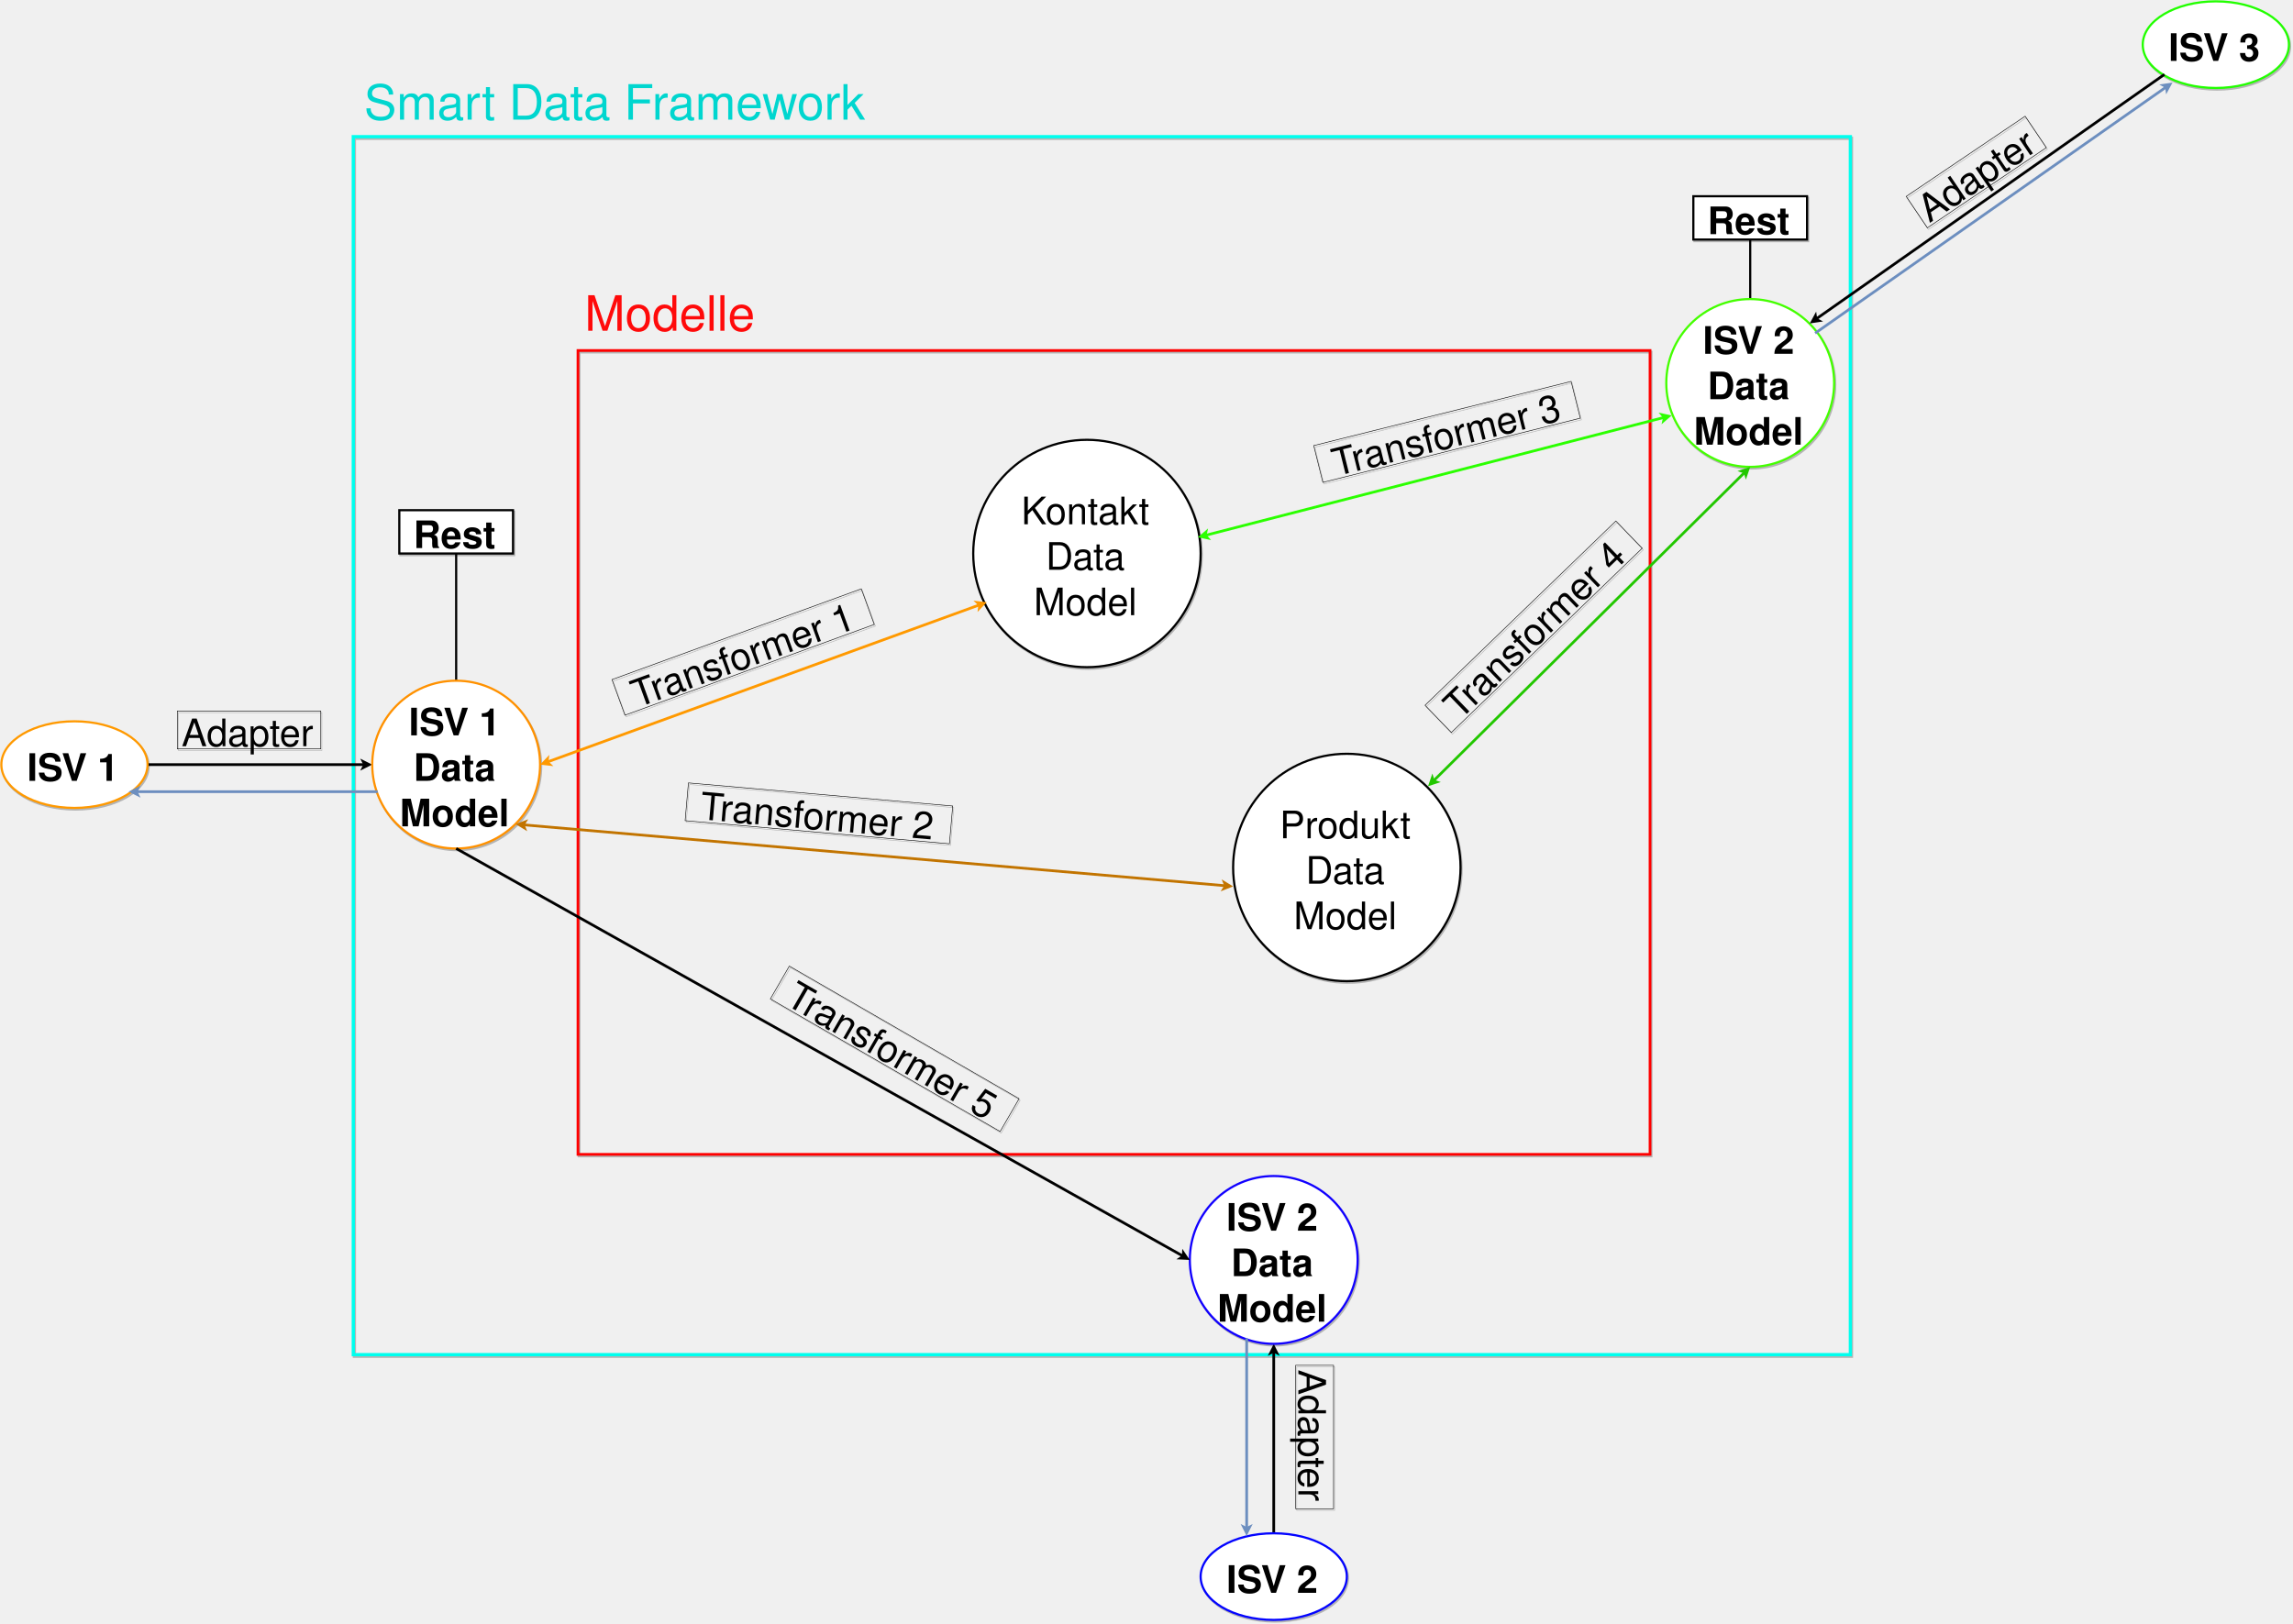
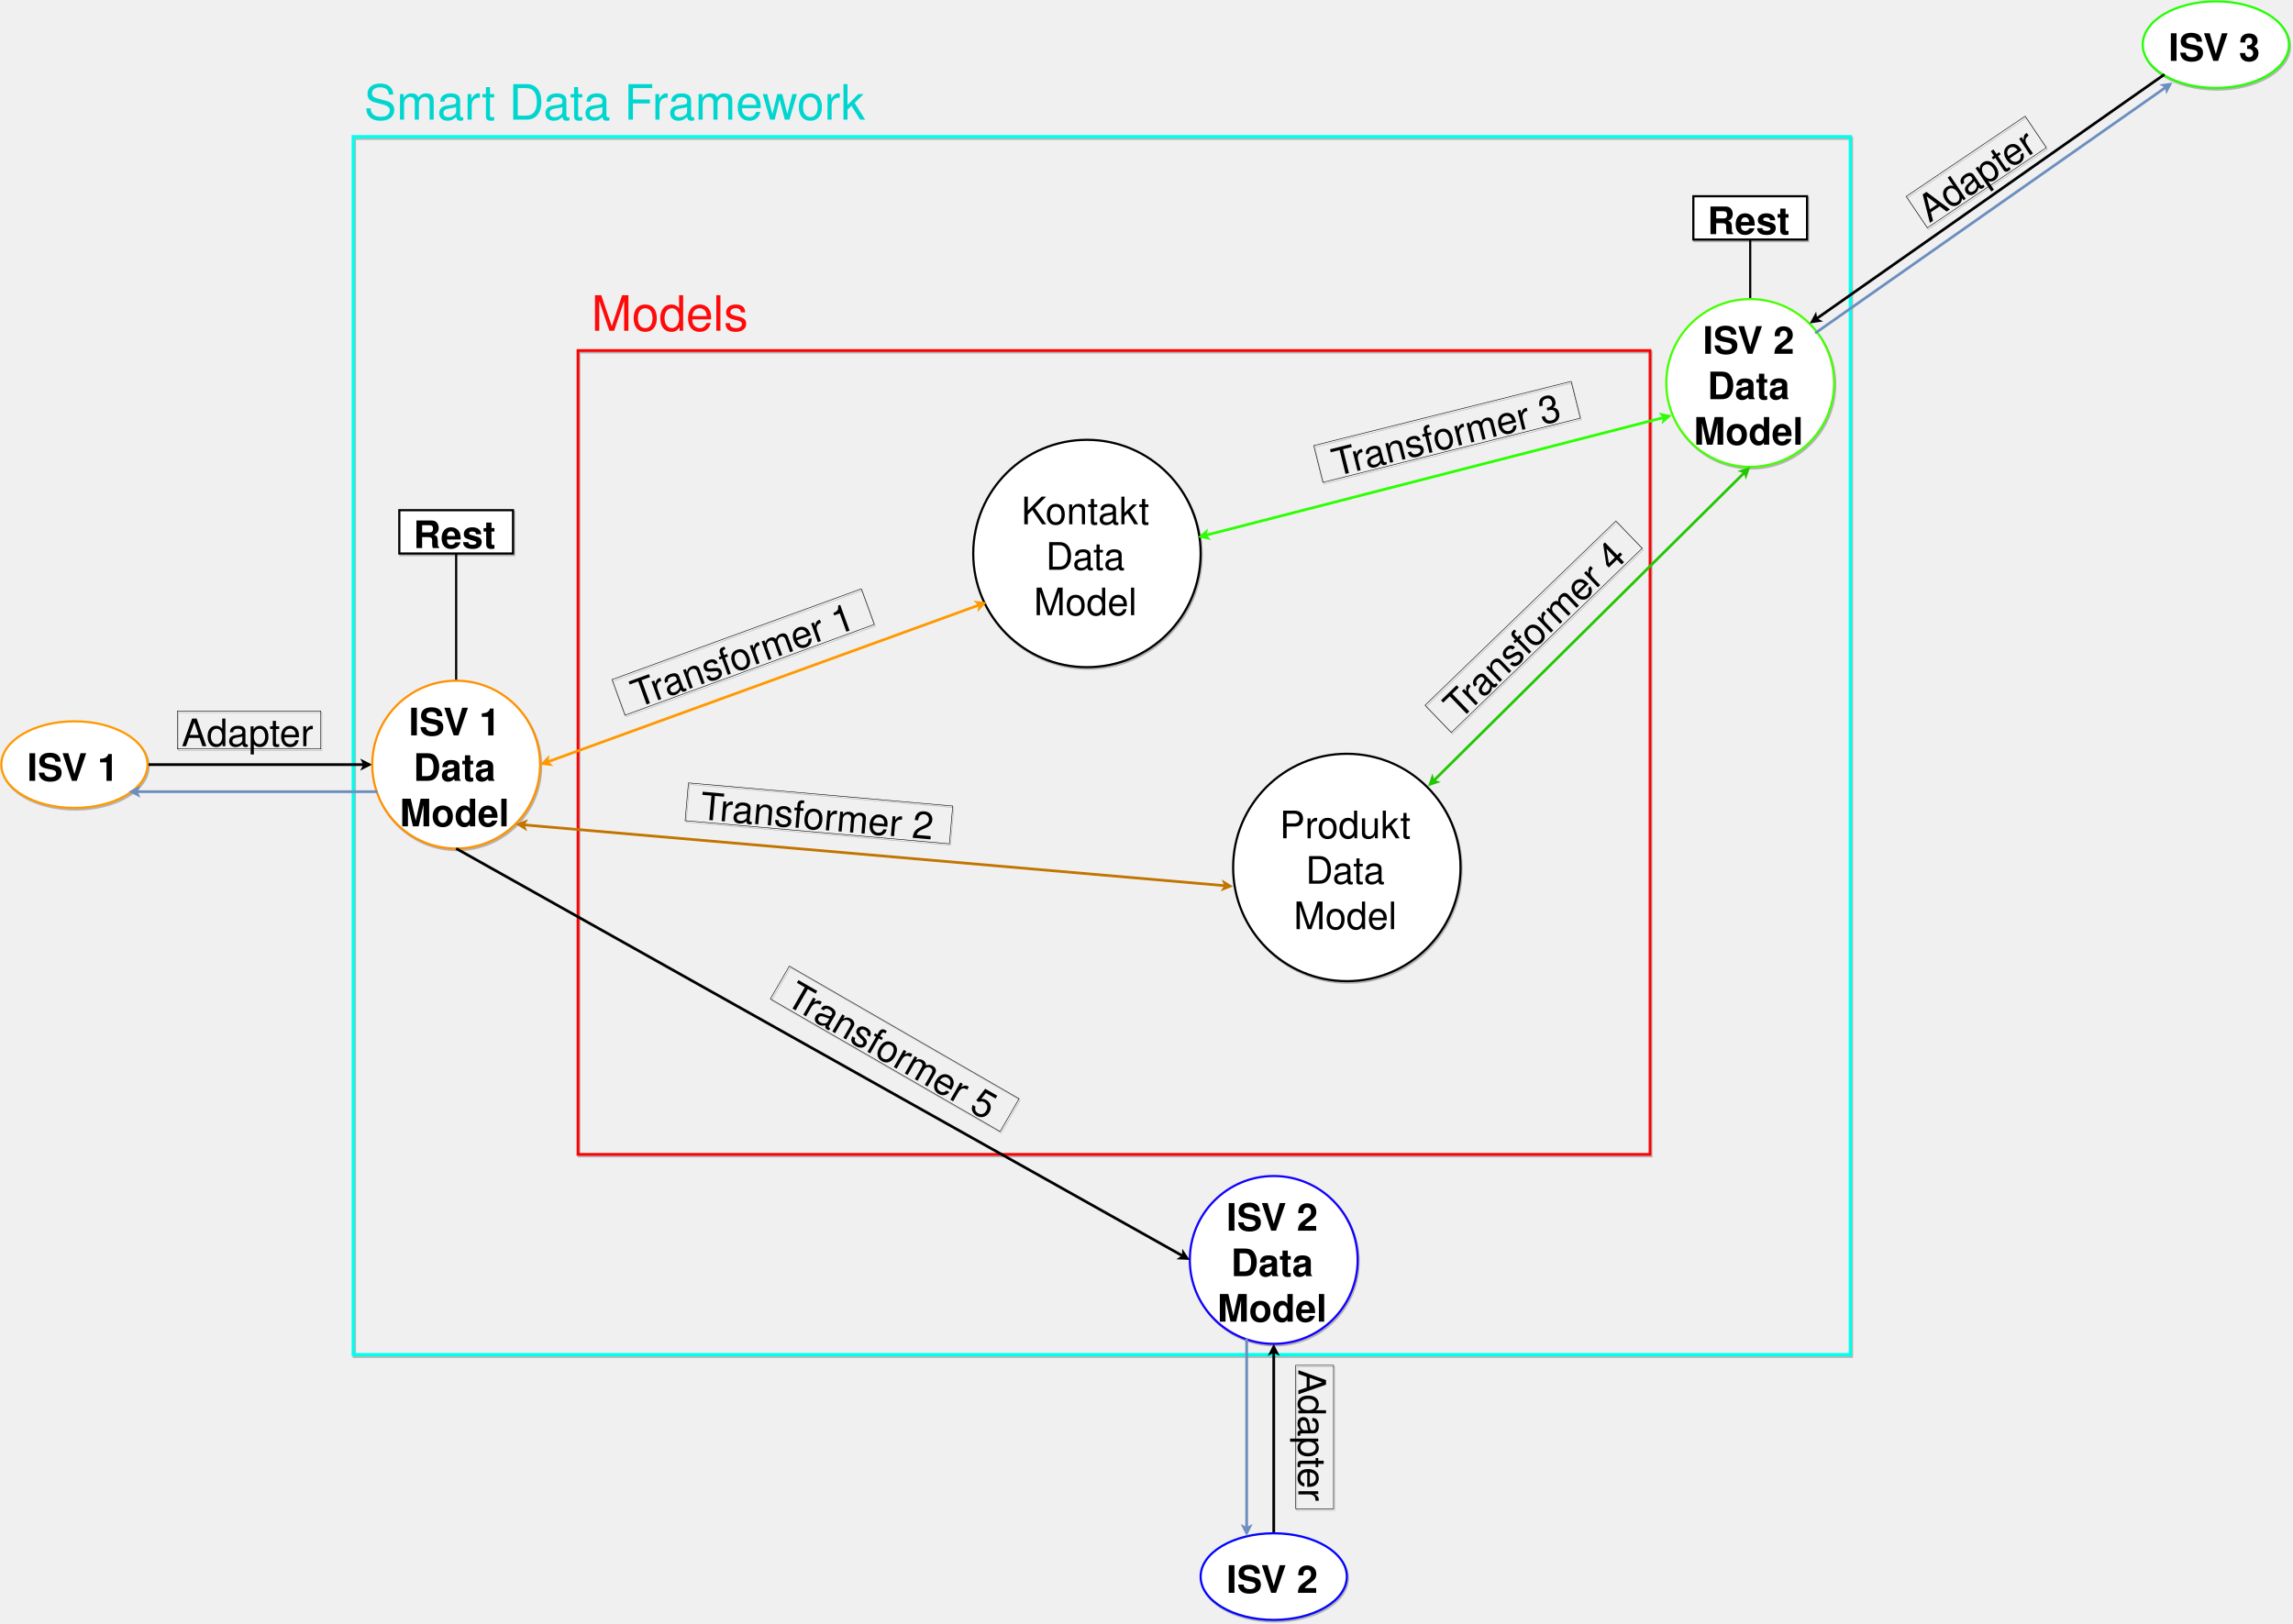
- <svg xmlns="http://www.w3.org/2000/svg" width="4235px" height="2999px" version="1.1" content="&lt;mxfile userAgent=&quot;Mozilla/5.0 (Windows NT 10.0; Win64; x64) AppleWebKit/537.36 (KHTML, like Gecko) Chrome/63.0.324.132 Safari/537.36&quot; version=&quot;8.0.0&quot; editor=&quot;www.draw.io&quot; type=&quot;device&quot;&gt;&lt;diagram id=&quot;bc3be852-5c47-fb8a-0da3-5117582b9578&quot; name=&quot;Page-1&quot;&gt;7Vtbc6M2FP41flyPrlweEyduO21ndppO231kjWzTYMuD8Sbpr68AcdGFxCHCl22TmcQcC4HO952rYIJnm+cfsmi3/pXHLJ0gED9P8N0EIR8SIP4VkpdKgn1MK8kqS+JKBlvBQ/IPk0J54uqQxGyvDMw5T/NkpwoXfLtli1yRRVnGn9RhS56qV91FK2YIHhZRakr/TOJ8XUmJF3S++JElq7W8NMZA3vnXaPG4yvhhKy84QXhZ/lRfb6J6Mjl+v45i/tQR4fsJnmWc59WnzfOMpYV2a71V5817vm3uL2Pb/JgTqLyPb1F6YPUtlzeWv9TaKJfDihPABN8+rZOcPeyiRfHtkyCAkK3zTSqOoPjYLKg8yDP+yGY85Vk5lVDTfH5/33xTK9cTkmWSpvXILd+K2W9XWRQnYiGaeMm3ueRMCOSxeg1/LtZ7K1fGspw996oHNkoXdGZ8w/LsRQypuRxK4komk1Dq66mlBfI9OWjdoUSr2kiScdXM3uIhPkhI7PAQ/6TwzOdA/Bjw0KHw+MANDLDxDBKHIKAGDjAMgIkDJPXQj+AAw7dxYLHwIfKQZ/mar/g2Su9b6a2KlFh79vJX9+BLcTClpf6jLL8pPFmr11I2T4p7lKfE9YhFGu33yaISyiEFwH+zPH+RWESHnAtRe2e/cL5TiKDAbQWxWOLrEAqN8EO2kKOkksSNr5gcRe1AZyyN8uSbOvtHEEMGYD89/CEE0MQtTUVcYUcYRxhajINoxtF6fFOL5bG8MnRhF0R1T5D6Nv9kMwvPgXdqgthwI5CuSbWH0gQai4Dfjz1g0x68E9kD7rEHix870h6A+C3j7OXYA8KeGicwOKlBkB4l48FKRqiIyRelZAKBqmRETqlj+PHI28mHHDodOaL1OGCwxyHOPA41PQ7sgde5y6G9IXiGJjeCCsL3YVis7S7KI0Mo68pew4n2u6r2WybPBbRvh294YZYUYNWQIAnNtBZDiyU1wo/g4/WGhHPgA2FRHF4UPggT3dNB09WNBxAM/nd1x7s63+LqyIlcnVmmn9OUCLm4pAE3xYI0Jd/SSRnRkqAB0G9snxsqV43nrV6WtVly1oASaAEFBpbUzKblwIWSzfT3e1QybnJbqWUPnFDJlsaG6ThslXC3Cfhmecuek7xpTYnPdZxoYkhz8EWOGuaziemzfbvyO7qlFtXWsqM9u7zCZ56I2+s0VLT60fA+1d3L01Cnsa7NhKlmi4Fe/FSLNmYqCdAs/DhOmIY3Aic0e4sjFiwXNpv1FgH7unwHJ86FdqChDX0wFG3d8RozOUTbrKvG8ABttoihki+CKcBwEB/KKT6zLBGrZVnHvcjr4LDjbsA09AJ5rJ8zzNl4prPB56QfInp54Q/1NpBqjS8UIG3bwyEBzcLxNQLKYmFY/Jki4KukIOTVOKTWJEpd01pCt7QZSGVnrOwpUU5DQQKpFvBCPNADEm2rNKB4NAKa5dbnjMeHx1wvtEYrsRzkpRMHDQqiVVXQw2Yu2gzqEqgRfigZDQwgfharjP5zQMBQTyUAPSkQx+xP23KCHgc5NFUA1FdTBR+GbwV+qPh32tO7rbZeh7lYSxO8Yu71lxkw1GZC45UZtWs5D8majAAgT2GMF9oog25lD8wWqTuMDUOVsASRPsIOI5+lLXlm8ukxH3oeGsY+RDX6QaPH4ZB+Zg/vHPSjWkvEsmU784HCMkfNEhuTztotwX69GduUvf5AP2bW4mFIRmMSuohoqToeGnjviZRW6s2QTxzHyfO249y5Khj6RJ0K61M5JNj7GnLdDbcRGrc9SVWTOb+5MdhfKTc5tbYVeNjs6pa7XNwwRlpaNj0PEF4fIak+VYjHi51mz/D3LNrulzzbCDdjeyxSFEP5q7SxPBEcpclqW5BXYFp4r9uiqEoWUXojv9gkcWzZpVZKPJ3SGc8FZLw4/RNy9kCxtocjMnIZXrv1Wmhhkh7hBj2MZzYwVDjoVcCBXaGhm0JbIJ0EDbOLoaJhPr53iWh8gsRRV4nqxiHWNMXdnxOCY3Y2VHDIdYBDXIHj6w+NYe9s4BCzI6CCY6Y9lwgOdeTGiPaWCvSB+TzfeGCYSedNHO0KjV0DCI5iCdF9F6XQwADZ3thygoGZZ10TBqGzfYk6pjbbkdSfQlL8q/6eEBJzt/KaIPmEHQUO7GlbxBSBaQuI+HtCTMyMq9wWEno6CpP6TcPx4bC9YDqfgxtw46oQ0bZN/dAzcIC2lylcbBtRs6X6sBEFvxBVu3ZgnkUb9sSzx2sABoA7b+bozV8I653w+tVfMB4w4rB95bsq79s36/H9vw==&lt;/diagram&gt;&lt;/mxfile&gt;" style="background-color: rgb(255, 255, 255);">
+ <svg xmlns="http://www.w3.org/2000/svg" width="4235px" height="2999px" version="1.1" content="&lt;mxfile userAgent=&quot;Mozilla/5.0 (Windows NT 10.0; Win64; x64) AppleWebKit/537.36 (KHTML, like Gecko) Chrome/63.0.324.132 Safari/537.36&quot; version=&quot;8.0.0&quot; editor=&quot;www.draw.io&quot; type=&quot;device&quot;&gt;&lt;diagram id=&quot;bc3be852-5c47-fb8a-0da3-5117582b9578&quot; name=&quot;Page-1&quot;&gt;7Vtbc6M2FP41flyPrlweEyduO21ndppO231kjWzTYMuD8Sbpr68AcdGFxCHCl22TmcQcC4HO952rYIJnm+cfsmi3/pXHLJ0gED9P8N0EIR8SIP4VkpdKgkkoJassiSsZbAUPyT9MCuthhyRme2VgznmaJztVuODbLVvkiizKMv6kDlvyVL3qLloxQ/CwiFJT+mcS5+tKSryg88WPLFmt5aUxBvLOv0aLx1XGD1t5wQnCy/Kn+noT1ZPJ8ft1FPOnjgjfT/As4zyvPm2eZywttFvrrTpv3vNtc38Z2+bHnEDlfXyL0gOrb7m8sfyl1ka5HFacACb49mmd5OxhFy2Kb58EAYRsnW9ScQTFx2ZB5UGe8Uc24ynPyqmEmubz+/vmm1q5npAskzStR275Vsx+u8qiOBEL0cRLvs0lZ0Igj9Vr+HOx3lu5Mpbl7LlXPbBRuqAz4xuWZy9iSM3lkFanSCY3RH5qaYF8Tw5adyjRqjaSZFw1s7d4iA8SEjs8xD8pPPM5ED8GPHQoPD5wAwNsPIPEIQiogQMMA2DiAEk99CM4wPBtHFgsfIg85Fm+5iu+jdL7VnqrIiXWnr381T34UhxMaan/KMtvCk/W6rWUzZPiHuUpcT1ikUb7fbKohHJIAfDfLM9fJBbRIedC1N7ZL5zvFCIocFtBLJb4OoRCI/yQLeQoqSRx4ysmR1E70BlLozz5ps7+EcSQAdhPD38IATRxS1MRV9gRxhGGFuMgmnG0Ht/UYnksrwxd2AVR3ROkvs0/2czCc+CdmiA23Aika1LtoTSBxiLg92MP2LQH70T2gHvsweLHjrQHIH7LOHs59oCwp8YJDE5qEKRHyXiwkhEqYvJFKZlAoCoZkVPqGH488nbyIYdOR45oPQ4Y7HGIM49DTY8De+B17nJobwieocmNoILwfRgWa7uL8sgQyrqy13Ci/a6q/ZbJcwHt2+EbXpglBVg1JEhCM63F0GJJjfAj+Hi9IeEc+EBYFIcXhQ/CRPd00HR14wEEg/9d3fGuzre4OnIiV2eW6ec0JUIuLmnATbEgTcm3dFJGtCRoAPQb2+eGylXjeauXZW2WnDWgBFpAgYElNbNpOXChZDP9/R6VjJvcVmrZAydUsqWxYToOWyXcbQK+Wd6y5yRvWlPicx0nmhjSHHyRo4b5bGL6bN+u/I5uqUW1texozy6v8Jkn4vY6DRWtfjS8T3X38jTUaaxrM2Gq2WKgFz/Voo2ZSgI0Cz+OE6bhjcAJzd7iiAXLhc1mvUXAvi7fwYlzoR1oaEMfDEVbd7zGTA7RNuuqMTxAmy1iqOSLYAowHMSHcorPLEvEalnWcS/yOjjsuBswDb1AHuvnDHM2nuls8Dnph4heXvhDvQ2kWuMLBUjb9nBIQLNwfI2AslgYFn+mCPgqKQh5NQ6pNYlS17SW0C1tBlLZGSt7SpTTUJBAqgW8EA/0gETbKg0oHo2AZrn1OePx4THXC63RSiwHeenEQYOCaFUV9LCZizaDugRqhB9KRgMDiJ/FKqP/HBAw1FMJQE8KxDH707acoMdBDk0VAPXVVMGH4VuBHyr+nfb0bqut12Eu1tIEr5h7/WUGDLWZ0HhlRu1azkOyJiMAyFMY44U2yqBb2QOzReoOY8NQJSxBpI+ww8hnaUuemXx6zIeeh4axD1GNftDocTikn9nDOwf9qNYSsWzZznygsMxRs8TGpLN2S7Bfb8Y2Za8/0I+ZtXgYktGYhC4iWqqOhwbeeyKllXoz5BPHcfK87Th3rgqGPlGnwvpUDgn2voZcd8NthMZtT1LVZM5vbgz2V8pNTq1tBR42u7rlLhc3jJGWlk3PA4TXR0iqTxXi8WKn2TP8PYu2+yXPNsLN2B6LFMVQ/iptLE8ER2my2hbkFZgW3uu2KKqSRZTeyC82SRxbdqmVEk+ndMZzARkvTv+EnD1QrO3hiIxchtduvRZamKRHuEEP45kNDBUOehVwYFdo6KbQFkgnQcPsYqhomI/vXSIanyBx1FWiunGINU1x9+eE4JidDRUcch3gEFfg+PpDY9g7GzjE7Aio4JhpzyWCQx25MaK9pQJ9YD7PNx4YZtJ5E0e7QmPXAIKjWEJ030UpNDBAtje2nGBg5lnXhEHobF+ijqnNdiT1p5AU/6q/J4TE3K28Jkg+YUeBA3vaFjFFYNoCIv6eEBMz4yq3hfbHQVK/aDg+Grb3S+dzcANuXNUh2q6pH3oGDND2LoWLXSNqdlQfNqLeF6Jq0w7Ms2jDnnj2eA3AAHDnzRy9+AthvRFev/kLxgNGHLZvfFfVfftiPb7/Fw==&lt;/diagram&gt;&lt;/mxfile&gt;" style="background-color: rgb(255, 255, 255);">
  <defs />
  <g transform="translate(0.5,0.5)">
    <rect x="652" y="252" width="2765" height="2250" fill="none" stroke="#000000" stroke-width="6" transform="translate(2,3)" opacity="0.25" />
    <rect x="652" y="252" width="2765" height="2250" fill="none" stroke="#00ffee" stroke-width="6" pointer-events="none" />
    <rect x="1067" y="647" width="1980" height="1485" fill="none" stroke="#000000" stroke-width="5" transform="translate(2,3)" opacity="0.25" />
    <rect x="1067" y="647" width="1980" height="1485" fill="none" stroke="#ff0000" stroke-width="5" pointer-events="none" />
    <path d="M 272 1412 L 673.16 1412" fill="none" stroke="#000000" stroke-width="5" stroke-miterlimit="10" pointer-events="none" />
    <path d="M 681.41 1412 L 670.41 1417.5 L 673.16 1412 L 670.41 1406.5 Z" fill="#000000" stroke="#000000" stroke-width="5" stroke-miterlimit="10" pointer-events="none" />
    <ellipse cx="137" cy="1412" rx="135" ry="80" fill="#000000" stroke="#000000" stroke-width="4" transform="translate(2,3)" opacity="0.25" />
    <ellipse cx="137" cy="1412" rx="135" ry="80" fill="#ffffff" stroke="#ff9900" stroke-width="4" pointer-events="none" />
    <g fill="#000000" font-family="Helvetica" font-weight="bold" text-anchor="middle" font-size="70px">
      <text x="134" y="1442">ISV 1</text>
    </g>
    <path d="M 2352 2832 L 2352 2495.84" fill="none" stroke="#000000" stroke-width="5" stroke-miterlimit="10" pointer-events="none" />
    <path d="M 2352 2487.59 L 2357.5 2498.59 L 2352 2495.84 L 2346.5 2498.59 Z" fill="#000000" stroke="#000000" stroke-width="5" stroke-miterlimit="10" pointer-events="none" />
    <ellipse cx="2352" cy="2912" rx="135" ry="80" fill="#000000" stroke="#000000" stroke-width="4" transform="translate(2,3)" opacity="0.25" />
    <ellipse cx="2352" cy="2912" rx="135" ry="80" fill="#ffffff" stroke="#0303ff" stroke-width="4" pointer-events="none" />
    <g fill="#000000" font-family="Helvetica" font-weight="bold" text-anchor="middle" font-size="70px">
      <text x="2349" y="2942">ISV 2</text>
    </g>
    <ellipse cx="4092" cy="82" rx="135" ry="80" fill="#000000" stroke="#000000" stroke-width="4" transform="translate(2,3)" opacity="0.25" />
    <ellipse cx="4092" cy="82" rx="135" ry="80" fill="#ffffff" stroke="#22ff00" stroke-width="4" pointer-events="none" />
    <g fill="#000000" font-family="Helvetica" font-weight="bold" text-anchor="middle" font-size="70px">
      <text x="4089" y="112">ISV 3</text>
    </g>
    <path d="M 842 1257 L 842 1022" fill="none" stroke="#000000" stroke-width="4" stroke-miterlimit="10" pointer-events="none" />
    <ellipse cx="842" cy="1412" rx="155" ry="155" fill="#000000" stroke="#000000" stroke-width="4" transform="translate(2,3)" opacity="0.25" />
    <ellipse cx="842" cy="1412" rx="155" ry="155" fill="#ffffff" stroke="#ff9100" stroke-width="4" pointer-events="none" />
    <g fill="#000000" font-family="Helvetica" font-weight="bold" text-anchor="middle" font-size="70px">
      <text x="839" y="1358">ISV 1 </text>
      <text x="839" y="1442">Data </text>
      <text x="839" y="1526">Model</text>
    </g>
    <ellipse cx="2352" cy="2327" rx="155" ry="155" fill="#000000" stroke="#000000" stroke-width="4" transform="translate(2,3)" opacity="0.25" />
    <ellipse cx="2352" cy="2327" rx="155" ry="155" fill="#ffffff" stroke="#1100ff" stroke-width="4" pointer-events="none" />
    <g fill="#000000" font-family="Helvetica" font-weight="bold" text-anchor="middle" font-size="70px">
      <text x="2349" y="2273">ISV 2 </text>
      <text x="2349" y="2357">Data </text>
      <text x="2349" y="2441">Model</text>
    </g>
    <path d="M 3232 552 L 3232 442" fill="none" stroke="#000000" stroke-width="4" stroke-miterlimit="10" pointer-events="none" />
    <ellipse cx="3232" cy="707" rx="155" ry="155" fill="#000000" stroke="#000000" stroke-width="4" transform="translate(2,3)" opacity="0.25" />
    <ellipse cx="3232" cy="707" rx="155" ry="155" fill="#ffffff" stroke="#44ff00" stroke-width="4" pointer-events="none" />
    <g fill="#000000" font-family="Helvetica" font-weight="bold" text-anchor="middle" font-size="70px">
      <text x="3229" y="653">ISV 2 </text>
      <text x="3229" y="737">Data </text>
      <text x="3229" y="821">Model</text>
    </g>
    <rect x="737" y="942" width="210" height="80" fill="#000000" stroke="#000000" stroke-width="4" transform="translate(2,3)" opacity="0.25" />
    <rect x="737" y="942" width="210" height="80" fill="#ffffff" stroke="#000000" stroke-width="4" pointer-events="none" />
    <g fill="#000000" font-family="Helvetica" font-weight="bold" text-anchor="middle" font-size="70px">
      <text x="839" y="1012">Rest</text>
    </g>
    <rect x="3127" y="362" width="210" height="80" fill="#000000" stroke="#000000" stroke-width="4" transform="translate(2,3)" opacity="0.25" />
    <rect x="3127" y="362" width="210" height="80" fill="#ffffff" stroke="#000000" stroke-width="4" pointer-events="none" />
    <g fill="#000000" font-family="Helvetica" font-weight="bold" text-anchor="middle" font-size="70px">
      <text x="3229" y="432">Rest</text>
    </g>
    <path d="M 3997 137 L 3353.33 589.05" fill="none" stroke="#000000" stroke-width="5" stroke-miterlimit="10" pointer-events="none" />
    <path d="M 3346.57 593.79 L 3352.42 582.96 L 3353.33 589.05 L 3358.74 591.97 Z" fill="#000000" stroke="#000000" stroke-width="5" stroke-miterlimit="10" pointer-events="none" />
    <path d="M 697 1462 L 250.84 1462" fill="none" stroke="#6c8ebf" stroke-width="5" stroke-miterlimit="10" pointer-events="none" />
    <path d="M 242.59 1462 L 253.59 1456.5 L 250.84 1462 L 253.59 1467.5 Z" fill="#6c8ebf" stroke="#6c8ebf" stroke-width="5" stroke-miterlimit="10" pointer-events="none" />
    <path d="M 2302 2472 L 2302 2823.16" fill="none" stroke="#6c8ebf" stroke-width="5" stroke-miterlimit="10" pointer-events="none" />
    <path d="M 2302 2831.41 L 2296.5 2820.41 L 2302 2823.16 L 2307.5 2820.41 Z" fill="#6c8ebf" stroke="#6c8ebf" stroke-width="5" stroke-miterlimit="10" pointer-events="none" />
    <path d="M 4000.67 159.95 L 3352 615" fill="none" stroke="#6c8ebf" stroke-width="5" stroke-miterlimit="10" pointer-events="none" />
    <path d="M 4007.42 155.21 L 4001.58 166.03 L 4000.67 159.95 L 3995.26 157.02 Z" fill="#6c8ebf" stroke="#6c8ebf" stroke-width="5" stroke-miterlimit="10" pointer-events="none" />
    <ellipse cx="2487" cy="1602" rx="210" ry="210" fill="#000000" stroke="#000000" stroke-width="4" transform="translate(2,3)" opacity="0.25" />
    <ellipse cx="2487" cy="1602" rx="210" ry="210" fill="#ffffff" stroke="#000000" stroke-width="4" pointer-events="none" />
    <g fill="#000000" font-family="Helvetica" text-anchor="middle" font-size="70px">
      <text x="2484" y="1548">Produkt</text>
      <text x="2484" y="1632">Data</text>
      <text x="2484" y="1716">Model</text>
    </g>
    <ellipse cx="2007" cy="1022" rx="210" ry="210" fill="#000000" stroke="#000000" stroke-width="4" transform="translate(2,3)" opacity="0.25" />
    <ellipse cx="2007" cy="1022" rx="210" ry="210" fill="#ffffff" stroke="#000000" stroke-width="4" pointer-events="none" />
    <g fill="#000000" font-family="Helvetica" text-anchor="middle" font-size="70px">
      <text x="2004" y="968">Kontakt</text>
      <text x="2004" y="1052">Data</text>
      <text x="2004" y="1136">Model</text>
    </g>
    <path d="M 1010.01 1407.27 L 1808.99 1116.73" fill="none" stroke="#ff9900" stroke-width="5" stroke-miterlimit="10" pointer-events="none" />
    <path d="M 1002.25 1410.09 L 1010.71 1401.16 L 1010.01 1407.27 L 1014.47 1411.5 Z" fill="#ff9900" stroke="#ff9900" stroke-width="5" stroke-miterlimit="10" pointer-events="none" />
    <path d="M 1816.75 1113.91 L 1808.29 1122.84 L 1808.99 1116.73 L 1804.53 1112.5 Z" fill="#ff9900" stroke="#ff9900" stroke-width="5" stroke-miterlimit="10" pointer-events="none" />
    <path d="M 3073.6 770.45 L 2225.4 988.55" fill="none" stroke="#2bff00" stroke-width="5" stroke-miterlimit="10" pointer-events="none" />
    <path d="M 3081.59 768.39 L 3072.3 776.46 L 3073.6 770.45 L 3069.56 765.8 Z" fill="#2bff00" stroke="#2bff00" stroke-width="5" stroke-miterlimit="10" pointer-events="none" />
    <path d="M 2217.41 990.61 L 2226.7 982.54 L 2225.4 988.55 L 2229.44 993.2 Z" fill="#2bff00" stroke="#2bff00" stroke-width="5" stroke-miterlimit="10" pointer-events="none" />
    <path d="M 3222.17 871.74 L 2646.83 1442.26" fill="none" stroke="#22c700" stroke-width="5" stroke-miterlimit="10" pointer-events="none" />
    <path d="M 3228.03 865.94 L 3224.09 877.59 L 3222.17 871.74 L 3216.35 869.78 Z" fill="#22c700" stroke="#22c700" stroke-width="5" stroke-miterlimit="10" pointer-events="none" />
    <path d="M 2640.97 1448.06 L 2644.91 1436.41 L 2646.83 1442.26 L 2652.65 1444.22 Z" fill="#22c700" stroke="#22c700" stroke-width="5" stroke-miterlimit="10" pointer-events="none" />
    <path d="M 965.79 1523.2 L 2263.21 1635.8" fill="none" stroke="#c27400" stroke-width="5" stroke-miterlimit="10" pointer-events="none" />
    <path d="M 957.57 1522.48 L 969 1517.96 L 965.79 1523.2 L 968.05 1528.91 Z" fill="#c27400" stroke="#c27400" stroke-width="5" stroke-miterlimit="10" pointer-events="none" />
    <path d="M 2271.43 1636.52 L 2260 1641.04 L 2263.21 1635.8 L 2260.95 1630.09 Z" fill="#c27400" stroke="#c27400" stroke-width="5" stroke-miterlimit="10" pointer-events="none" />
    <path d="M 2184.93 2320.23 L 842 1567" fill="none" stroke="#000000" stroke-width="5" stroke-miterlimit="10" pointer-events="none" />
    <path d="M 2192.12 2324.27 L 2179.84 2323.68 L 2184.93 2320.23 L 2185.22 2314.09 Z" fill="#000000" stroke="#000000" stroke-width="5" stroke-miterlimit="10" pointer-events="none" />
    <rect x="1127" y="1169" width="490" height="70" fill="none" stroke="#000000" transform="translate(2,3)rotate(-20,1372,1204)" opacity="0.25" />
    <rect x="1127" y="1169" width="490" height="70" fill="none" stroke="#000000" transform="rotate(-20,1372,1204)" pointer-events="none" />
    <g fill="#000000" font-family="Helvetica" text-anchor="middle" font-size="70px" transform="rotate(-20,1368.8,1202.51)">
      <text x="1368.3" y="1235.01">Transformer 1</text>
    </g>
    <rect x="1407" y="1902" width="490" height="70" fill="none" stroke="#000000" transform="translate(2,3)rotate(30,1652,1937)" opacity="0.25" />
    <rect x="1407" y="1902" width="490" height="70" fill="none" stroke="#000000" transform="rotate(30,1652,1937)" pointer-events="none" />
    <g fill="#000000" font-family="Helvetica" text-anchor="middle" font-size="70px" transform="rotate(30,1651.08,1933.58)">
      <text x="1650.58" y="1966.08">Transformer 5</text>
    </g>
    <rect x="2427" y="762.33" width="490" height="70" fill="none" stroke="#000000" transform="translate(2,3)rotate(-14,2672,797.33)" opacity="0.25" />
    <rect x="2427" y="762.33" width="490" height="70" fill="none" stroke="#000000" transform="rotate(-14,2672,797.33)" pointer-events="none" />
    <g fill="#000000" font-family="Helvetica" text-anchor="middle" font-size="70px" transform="rotate(-14,2668.97,795.51)">
      <text x="2668.47" y="828.01">Transformer 3</text>
    </g>
    <rect x="2587" y="1122.33" width="490" height="70" fill="none" stroke="#000000" transform="translate(2,3)rotate(-44,2832,1157.33)" opacity="0.25" />
    <rect x="2587" y="1122.33" width="490" height="70" fill="none" stroke="#000000" transform="rotate(-44,2832,1157.33)" pointer-events="none" />
    <g fill="#000000" font-family="Helvetica" text-anchor="middle" font-size="70px" transform="rotate(-44,2828.47,1157.27)">
      <text x="2827.97" y="1189.77">Transformer 4</text>
    </g>
    <rect x="1267" y="1467" width="490" height="70" fill="none" stroke="#000000" transform="translate(2,3)rotate(5,1512,1502)" opacity="0.25" />
    <rect x="1267" y="1467" width="490" height="70" fill="none" stroke="#000000" transform="rotate(5,1512,1502)" pointer-events="none" />
    <g fill="#000000" font-family="Helvetica" text-anchor="middle" font-size="70px" transform="rotate(5,1509.73,1499.29)">
      <text x="1509.23" y="1531.79">Transformer 2</text>
    </g>
    <rect x="327" y="1313" width="265" height="70" fill="none" stroke="#000000" transform="translate(2,3)" opacity="0.25" />
    <rect x="327" y="1313" width="265" height="70" fill="none" stroke="#000000" pointer-events="none" />
    <g fill="#000000" font-family="Helvetica" text-anchor="middle" font-size="70px">
      <text x="456.5" y="1378">Adapter</text>
    </g>
    <rect x="2295" y="2619.14" width="265" height="70" fill="none" stroke="#000000" transform="translate(2,3)rotate(90,2427.5,2654.14)" opacity="0.25" />
    <rect x="2295" y="2619.14" width="265" height="70" fill="none" stroke="#000000" transform="rotate(90,2427.5,2654.14)" pointer-events="none" />
    <g fill="#000000" font-family="Helvetica" text-anchor="middle" font-size="70px" transform="rotate(90,2430,2651.64)">
      <text x="2429.5" y="2684.14">Adapter</text>
    </g>
    <rect x="3517" y="282.29" width="265" height="70" fill="none" stroke="#000000" transform="translate(2,3)rotate(-34,3649.5,317.29)" opacity="0.25" />
    <rect x="3517" y="282.29" width="265" height="70" fill="none" stroke="#000000" transform="rotate(-34,3649.5,317.29)" pointer-events="none" />
    <g fill="#000000" font-family="Helvetica" text-anchor="middle" font-size="70px" transform="rotate(-34,3646.03,316.61)">
      <text x="3645.53" y="349.11">Adapter</text>
    </g>
    <rect x="1152" y="558" width="170" height="20" fill="none" stroke="none" transform="translate(2,3)" opacity="0.25" />
    <g fill="#FF0A0A" font-family="Helvetica" text-anchor="middle" font-size="90px">
-       <text x="1236.5" y="610.5">Modelle</text>
+       <text x="1236.5" y="610.5">Models</text>
    </g>
    <rect x="1050" y="168" width="170" height="20" fill="none" stroke="none" transform="translate(2,3)" opacity="0.25" />
    <g fill="#00D6CF" font-family="Helvetica" text-anchor="middle" font-size="90px">
      <text x="1134.5" y="220.5">Smart Data Framework</text>
    </g>
  </g>
</svg>
